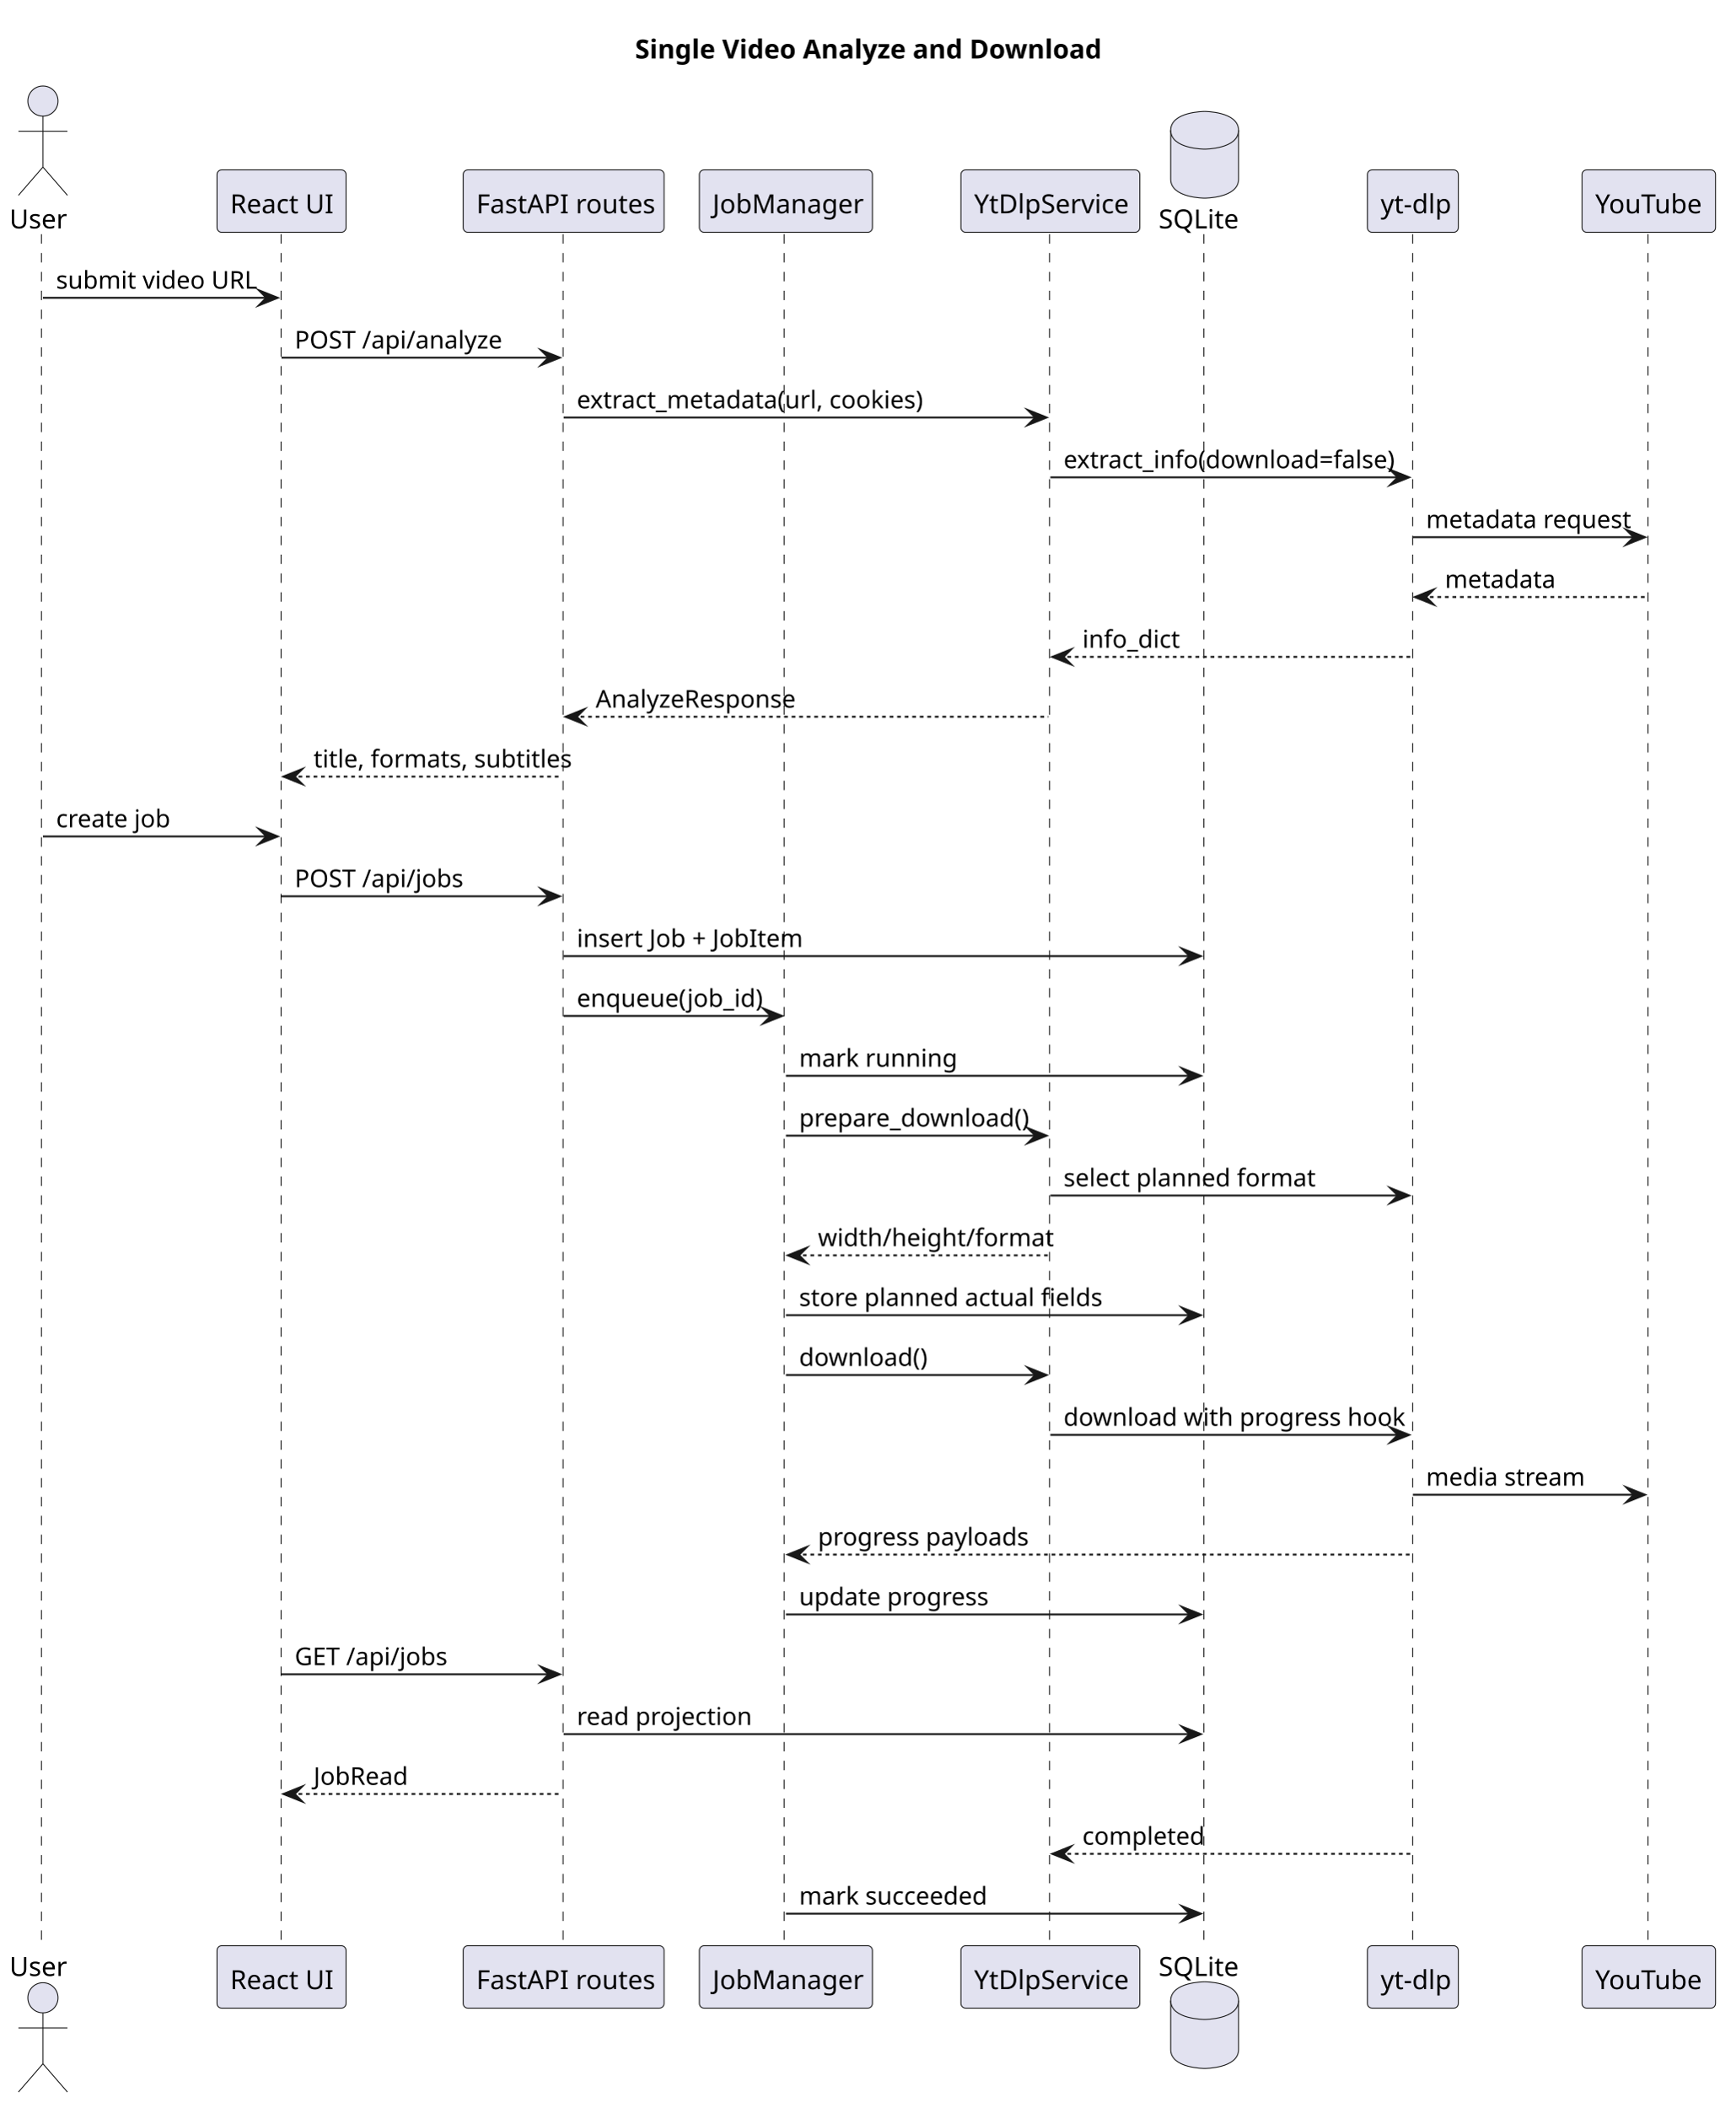
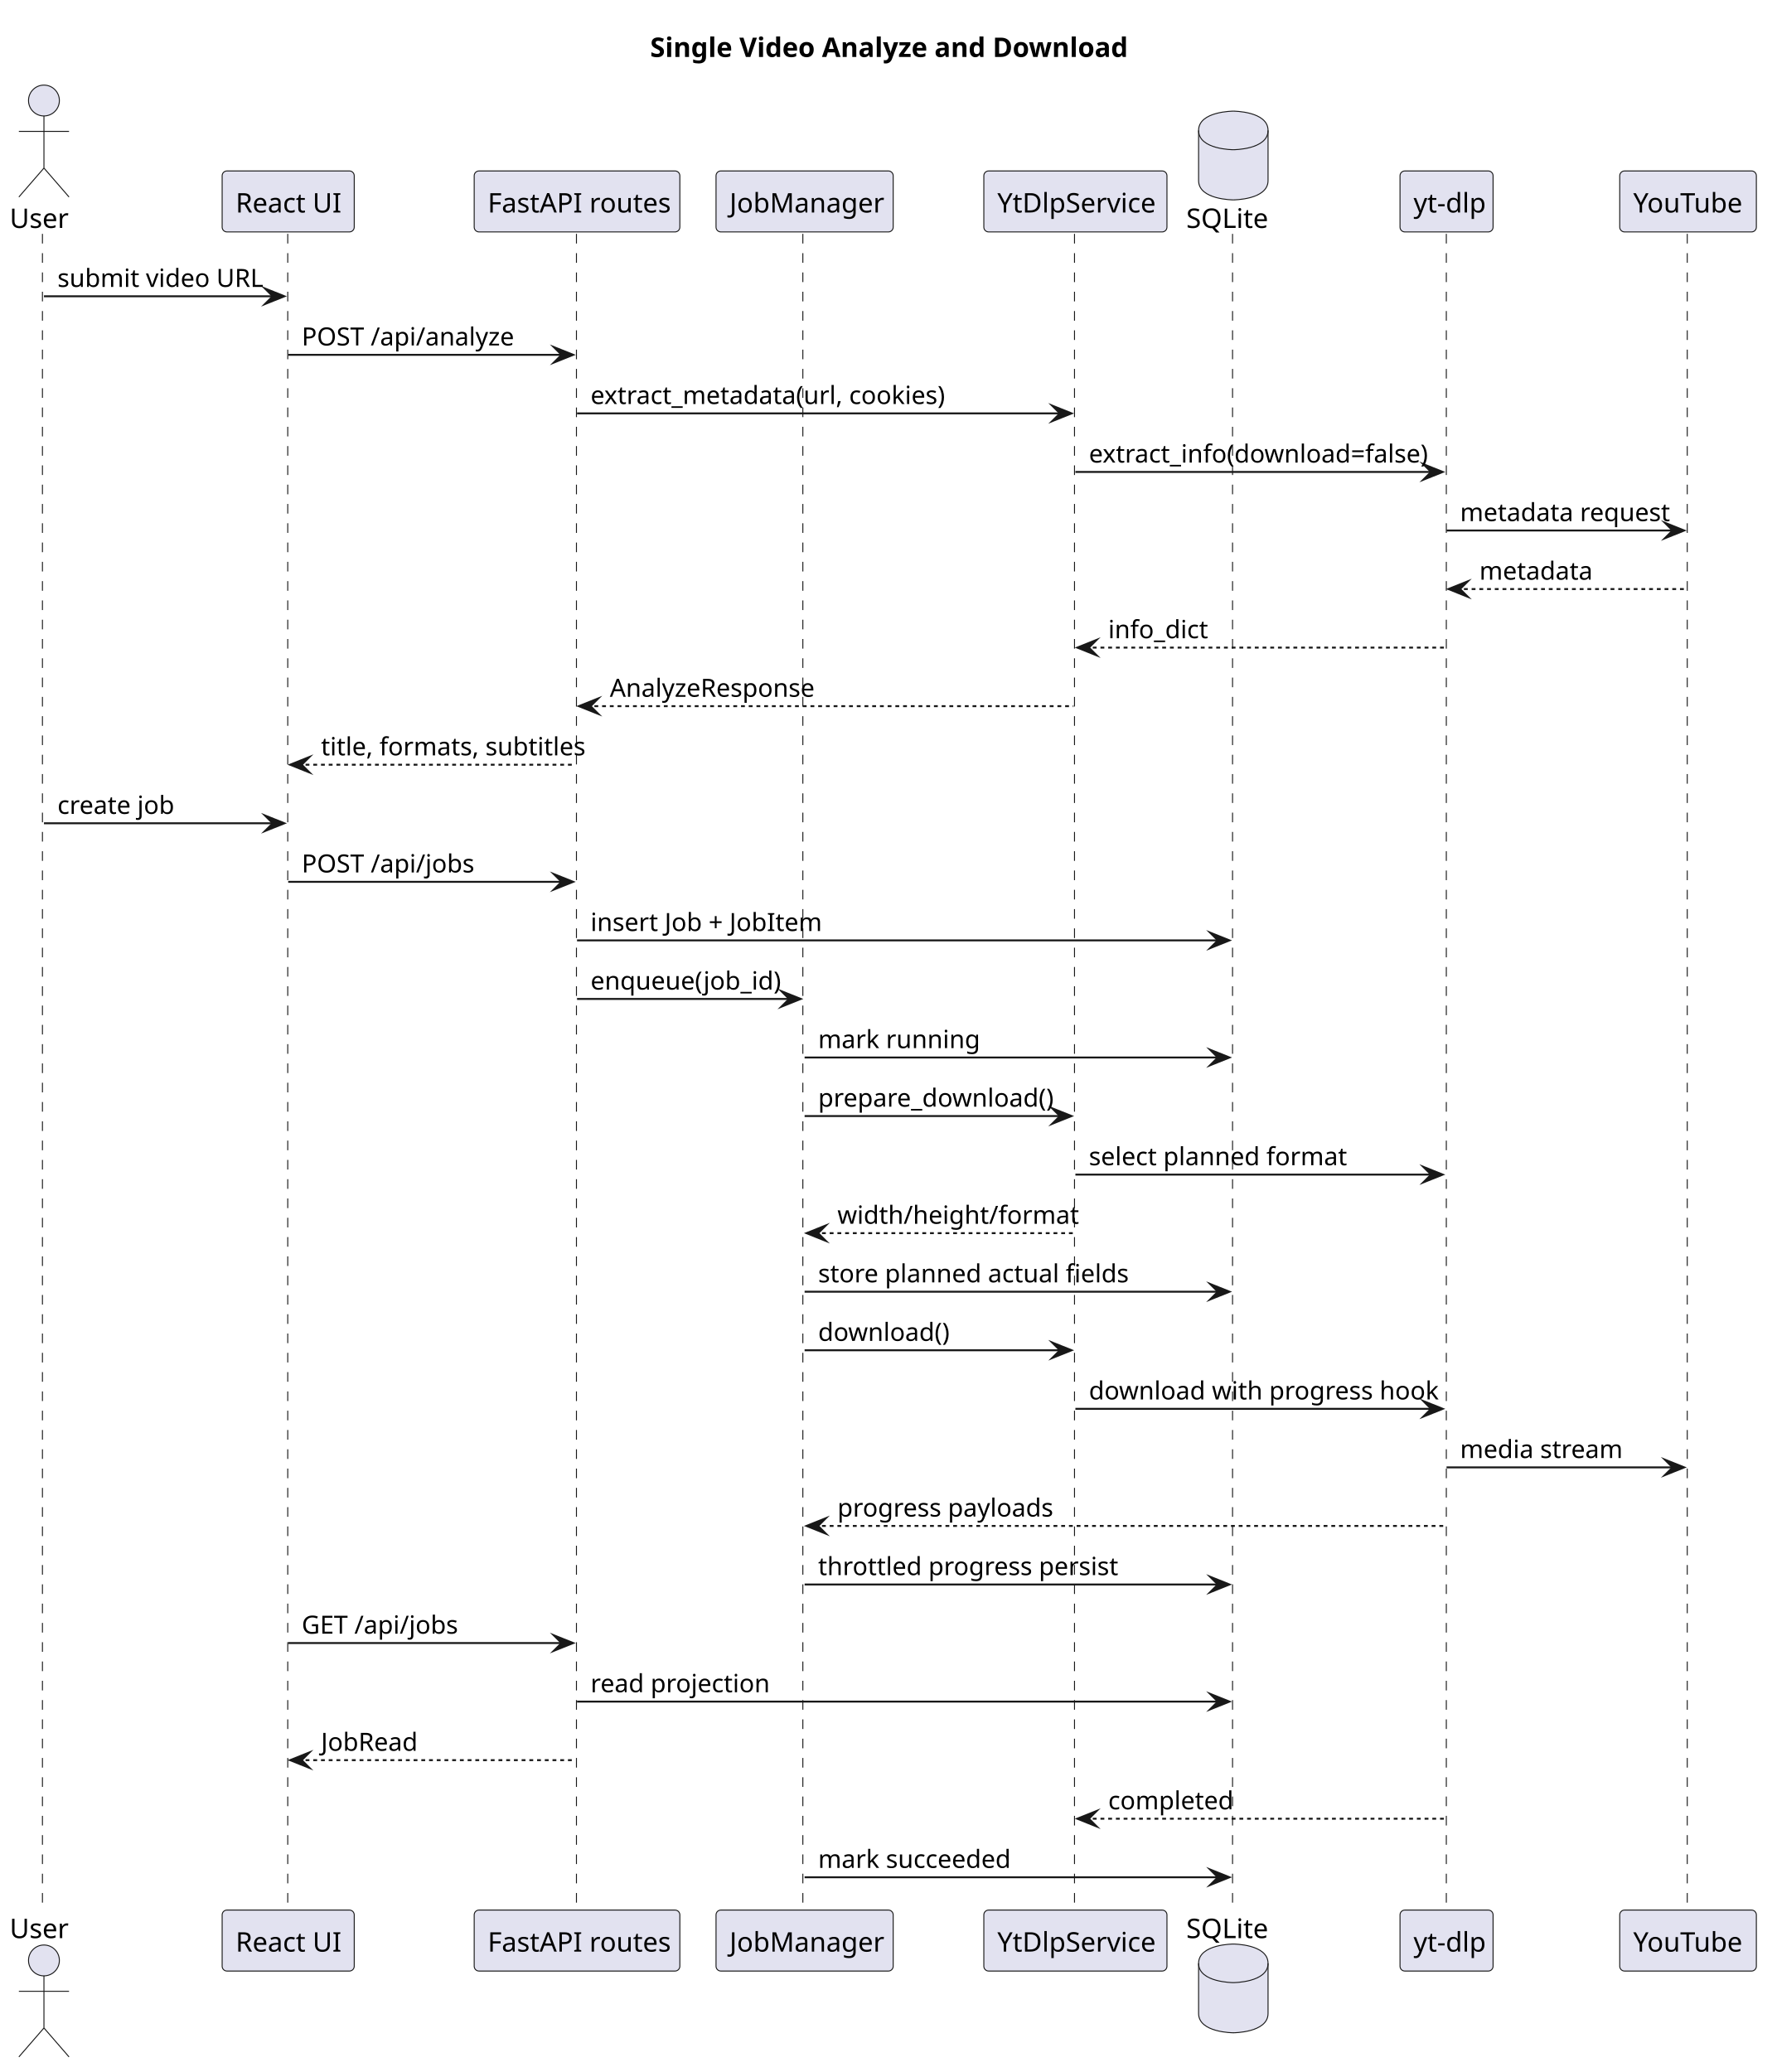
- <svg xmlns="http://www.w3.org/2000/svg" contentStyleType="text/css" data-diagram-type="SEQUENCE" height="1118px" preserveAspectRatio="none" style="width:921px;height:1118px;background:#FFFFFF;" version="1.1" viewBox="0 0 921 1118" width="921px" zoomAndPan="magnify">
+ <svg xmlns="http://www.w3.org/2000/svg" contentStyleType="text/css" data-diagram-type="SEQUENCE" height="1074px" preserveAspectRatio="none" style="width:921px;height:1074px;background:#FFFFFF;" version="1.1" viewBox="0 0 921 1074" width="921px" zoomAndPan="magnify">
  <defs />
  <g>
    <g class="title" data-source-line="1">
-       <text fill="#000000" font-family="sans-serif" font-size="14" font-weight="700" lengthAdjust="spacing" textLength="240.365" x="337" y="31.044">Single Video Analyze and Download</text>
+       <text fill="#000000" font-family="sans-serif" font-size="14" font-weight="700" lengthAdjust="spacing" textLength="240.365" x="337" y="29.533">Single Video Analyze and Download</text>
    </g>
    <g class="participant-lifeline" data-entity-uid="part1" data-qualified-name="User" data-source-line="4" id="part1-lifeline">
      <g>
-         <rect fill="#000000" fill-opacity="0" height="909.123" width="8" x="18.779" y="124.24" />
-         <line style="stroke:#181818;stroke-width:0.5;stroke-dasharray:5,5;" x1="22" x2="22" y1="124.24" y2="1033.363" />
+         <rect fill="#000000" fill-opacity="0" height="869.844" width="8" x="18.779" y="121.219" />
+         <line style="stroke:#181818;stroke-width:0.5;stroke-dasharray:5,5;" x1="22" x2="22" y1="121.219" y2="991.062" />
      </g>
    </g>
    <g class="participant-lifeline" data-entity-uid="part2" data-qualified-name="UI" data-source-line="5" id="part2-lifeline">
      <g>
-         <rect fill="#000000" fill-opacity="0" height="909.123" width="8" x="145.376" y="124.24" />
-         <line style="stroke:#181818;stroke-width:0.5;stroke-dasharray:5,5;" x1="149.145" x2="149.145" y1="124.24" y2="1033.363" />
+         <rect fill="#000000" fill-opacity="0" height="869.844" width="8" x="145.376" y="121.219" />
+         <line style="stroke:#181818;stroke-width:0.5;stroke-dasharray:5,5;" x1="149.145" x2="149.145" y1="121.219" y2="991.062" />
      </g>
    </g>
    <g class="participant-lifeline" data-entity-uid="part3" data-qualified-name="API" data-source-line="6" id="part3-lifeline">
      <g>
-         <rect fill="#000000" fill-opacity="0" height="909.123" width="8" x="295.085" y="124.24" />
-         <line style="stroke:#181818;stroke-width:0.5;stroke-dasharray:5,5;" x1="298.789" x2="298.789" y1="124.24" y2="1033.363" />
+         <rect fill="#000000" fill-opacity="0" height="869.844" width="8" x="295.085" y="121.219" />
+         <line style="stroke:#181818;stroke-width:0.5;stroke-dasharray:5,5;" x1="298.789" x2="298.789" y1="121.219" y2="991.062" />
      </g>
    </g>
    <g class="participant-lifeline" data-entity-uid="part4" data-qualified-name="Manager" data-source-line="7" id="part4-lifeline">
      <g>
-         <rect fill="#000000" fill-opacity="0" height="909.123" width="8" x="413.05" y="124.24" />
-         <line style="stroke:#181818;stroke-width:0.5;stroke-dasharray:5,5;" x1="416.136" x2="416.136" y1="124.24" y2="1033.363" />
+         <rect fill="#000000" fill-opacity="0" height="869.844" width="8" x="413.05" y="121.219" />
+         <line style="stroke:#181818;stroke-width:0.5;stroke-dasharray:5,5;" x1="416.136" x2="416.136" y1="121.219" y2="991.062" />
      </g>
    </g>
    <g class="participant-lifeline" data-entity-uid="part5" data-qualified-name="Service" data-source-line="8" id="part5-lifeline">
      <g>
-         <rect fill="#000000" fill-opacity="0" height="909.123" width="8" x="553.402" y="124.24" />
-         <line style="stroke:#181818;stroke-width:0.5;stroke-dasharray:5,5;" x1="556.944" x2="556.944" y1="124.24" y2="1033.363" />
+         <rect fill="#000000" fill-opacity="0" height="869.844" width="8" x="553.402" y="121.219" />
+         <line style="stroke:#181818;stroke-width:0.5;stroke-dasharray:5,5;" x1="556.944" x2="556.944" y1="121.219" y2="991.062" />
      </g>
    </g>
    <g class="participant-lifeline" data-entity-uid="part6" data-qualified-name="DB" data-source-line="9" id="part6-lifeline">
      <g>
-         <rect fill="#000000" fill-opacity="0" height="909.123" width="8" x="635.261" y="124.24" />
-         <line style="stroke:#181818;stroke-width:0.5;stroke-dasharray:5,5;" x1="638.861" x2="638.861" y1="124.24" y2="1033.363" />
+         <rect fill="#000000" fill-opacity="0" height="869.844" width="8" x="635.261" y="121.219" />
+         <line style="stroke:#181818;stroke-width:0.5;stroke-dasharray:5,5;" x1="638.861" x2="638.861" y1="121.219" y2="991.062" />
      </g>
    </g>
    <g class="participant-lifeline" data-entity-uid="part7" data-qualified-name="YTDLP" data-source-line="10" id="part7-lifeline">
      <g>
-         <rect fill="#000000" fill-opacity="0" height="909.123" width="8" x="745.78" y="124.24" />
-         <line style="stroke:#181818;stroke-width:0.5;stroke-dasharray:5,5;" x1="749.663" x2="749.663" y1="124.24" y2="1033.363" />
+         <rect fill="#000000" fill-opacity="0" height="869.844" width="8" x="745.78" y="121.219" />
+         <line style="stroke:#181818;stroke-width:0.5;stroke-dasharray:5,5;" x1="749.663" x2="749.663" y1="121.219" y2="991.062" />
      </g>
    </g>
    <g class="participant-lifeline" data-entity-uid="part8" data-qualified-name="YouTube" data-source-line="11" id="part8-lifeline">
      <g>
-         <rect fill="#000000" fill-opacity="0" height="909.123" width="8" x="870.956" y="124.24" />
-         <line style="stroke:#181818;stroke-width:0.5;stroke-dasharray:5,5;" x1="874.545" x2="874.545" y1="124.24" y2="1033.363" />
+         <rect fill="#000000" fill-opacity="0" height="869.844" width="8" x="870.956" y="121.219" />
+         <line style="stroke:#181818;stroke-width:0.5;stroke-dasharray:5,5;" x1="874.545" x2="874.545" y1="121.219" y2="991.062" />
      </g>
    </g>
    <g class="participant participant-head" data-entity-uid="part1" data-qualified-name="User" data-source-line="4" id="part1-head">
-       <text fill="#000000" font-family="sans-serif" font-size="14" lengthAdjust="spacing" textLength="29.559" x="5" y="121.164">User</text>
-       <ellipse cx="22.779" cy="53.62" fill="#E2E2F0" rx="8" ry="8" style="stroke:#181818;stroke-width:0.5;" />
-       <path d="M22.779,61.62 L22.779,88.62 M9.779,69.62 L35.779,69.62 M22.779,88.62 L9.779,103.62 M22.779,88.62 L35.779,103.62" fill="none" style="stroke:#181818;stroke-width:0.5;" />
+       <text fill="#000000" font-family="sans-serif" font-size="14" lengthAdjust="spacing" textLength="29.559" x="5" y="118.143">User</text>
+       <ellipse cx="22.779" cy="52.109" fill="#E2E2F0" rx="8" ry="8" style="stroke:#181818;stroke-width:0.5;" />
+       <path d="M22.779,60.109 L22.779,87.109 M9.779,68.109 L35.779,68.109 M22.779,87.109 L9.779,102.109 M22.779,87.109 L35.779,102.109" fill="none" style="stroke:#181818;stroke-width:0.5;" />
    </g>
    <g class="participant participant-tail" data-entity-uid="part1" data-qualified-name="User" data-source-line="4" id="part1-tail">
-       <text fill="#000000" font-family="sans-serif" font-size="14" lengthAdjust="spacing" textLength="29.559" x="5" y="1048.407">User</text>
-       <ellipse cx="22.779" cy="1059.983" fill="#E2E2F0" rx="8" ry="8" style="stroke:#181818;stroke-width:0.5;" />
-       <path d="M22.779,1067.983 L22.779,1094.983 M9.779,1075.983 L35.779,1075.983 M22.779,1094.983 L9.779,1109.983 M22.779,1094.983 L35.779,1109.983" fill="none" style="stroke:#181818;stroke-width:0.5;" />
+       <text fill="#000000" font-family="sans-serif" font-size="14" lengthAdjust="spacing" textLength="29.559" x="5" y="1004.596">User</text>
+       <ellipse cx="22.779" cy="1016.172" fill="#E2E2F0" rx="8" ry="8" style="stroke:#181818;stroke-width:0.5;" />
+       <path d="M22.779,1024.172 L22.779,1051.172 M9.779,1032.172 L35.779,1032.172 M22.779,1051.172 L9.779,1066.172 M22.779,1051.172 L35.779,1066.172" fill="none" style="stroke:#181818;stroke-width:0.5;" />
    </g>
    <g class="participant participant-head" data-entity-uid="part2" data-qualified-name="UI" data-source-line="5" id="part2-head">
-       <rect fill="#E2E2F0" height="33.12" rx="2.5" ry="2.5" style="stroke:#181818;stroke-width:0.5;" width="68.462" x="115.145" y="90.12" />
-       <text fill="#000000" font-family="sans-serif" font-size="14" lengthAdjust="spacing" textLength="54.462" x="122.145" y="113.164">React UI</text>
+       <rect fill="#E2E2F0" height="31.609" rx="2.5" ry="2.5" style="stroke:#181818;stroke-width:0.5;" width="68.462" x="115.145" y="88.609" />
+       <text fill="#000000" font-family="sans-serif" font-size="14" lengthAdjust="spacing" textLength="54.462" x="122.145" y="110.143">React UI</text>
    </g>
    <g class="participant participant-tail" data-entity-uid="part2" data-qualified-name="UI" data-source-line="5" id="part2-tail">
-       <rect fill="#E2E2F0" height="33.12" rx="2.5" ry="2.5" style="stroke:#181818;stroke-width:0.5;" width="68.462" x="115.145" y="1032.363" />
-       <text fill="#000000" font-family="sans-serif" font-size="14" lengthAdjust="spacing" textLength="54.462" x="122.145" y="1055.407">React UI</text>
+       <rect fill="#E2E2F0" height="31.609" rx="2.5" ry="2.5" style="stroke:#181818;stroke-width:0.5;" width="68.462" x="115.145" y="990.062" />
+       <text fill="#000000" font-family="sans-serif" font-size="14" lengthAdjust="spacing" textLength="54.462" x="122.145" y="1011.596">React UI</text>
    </g>
    <g class="participant participant-head" data-entity-uid="part3" data-qualified-name="API" data-source-line="6" id="part3-head">
-       <rect fill="#E2E2F0" height="33.12" rx="2.5" ry="2.5" style="stroke:#181818;stroke-width:0.5;" width="106.593" x="245.789" y="90.12" />
-       <text fill="#000000" font-family="sans-serif" font-size="14" lengthAdjust="spacing" textLength="92.593" x="252.789" y="113.164">FastAPI routes</text>
+       <rect fill="#E2E2F0" height="31.609" rx="2.5" ry="2.5" style="stroke:#181818;stroke-width:0.5;" width="106.593" x="245.789" y="88.609" />
+       <text fill="#000000" font-family="sans-serif" font-size="14" lengthAdjust="spacing" textLength="92.593" x="252.789" y="110.143">FastAPI routes</text>
    </g>
    <g class="participant participant-tail" data-entity-uid="part3" data-qualified-name="API" data-source-line="6" id="part3-tail">
-       <rect fill="#E2E2F0" height="33.12" rx="2.5" ry="2.5" style="stroke:#181818;stroke-width:0.5;" width="106.593" x="245.789" y="1032.363" />
-       <text fill="#000000" font-family="sans-serif" font-size="14" lengthAdjust="spacing" textLength="92.593" x="252.789" y="1055.407">FastAPI routes</text>
+       <rect fill="#E2E2F0" height="31.609" rx="2.5" ry="2.5" style="stroke:#181818;stroke-width:0.5;" width="106.593" x="245.789" y="990.062" />
+       <text fill="#000000" font-family="sans-serif" font-size="14" lengthAdjust="spacing" textLength="92.593" x="252.789" y="1011.596">FastAPI routes</text>
    </g>
    <g class="participant participant-head" data-entity-uid="part4" data-qualified-name="Manager" data-source-line="7" id="part4-head">
-       <rect fill="#E2E2F0" height="33.12" rx="2.5" ry="2.5" style="stroke:#181818;stroke-width:0.5;" width="91.827" x="371.136" y="90.12" />
-       <text fill="#000000" font-family="sans-serif" font-size="14" lengthAdjust="spacing" textLength="77.827" x="378.136" y="113.164">JobManager</text>
+       <rect fill="#E2E2F0" height="31.609" rx="2.5" ry="2.5" style="stroke:#181818;stroke-width:0.5;" width="91.827" x="371.136" y="88.609" />
+       <text fill="#000000" font-family="sans-serif" font-size="14" lengthAdjust="spacing" textLength="77.827" x="378.136" y="110.143">JobManager</text>
    </g>
    <g class="participant participant-tail" data-entity-uid="part4" data-qualified-name="Manager" data-source-line="7" id="part4-tail">
-       <rect fill="#E2E2F0" height="33.12" rx="2.5" ry="2.5" style="stroke:#181818;stroke-width:0.5;" width="91.827" x="371.136" y="1032.363" />
-       <text fill="#000000" font-family="sans-serif" font-size="14" lengthAdjust="spacing" textLength="77.827" x="378.136" y="1055.407">JobManager</text>
+       <rect fill="#E2E2F0" height="31.609" rx="2.5" ry="2.5" style="stroke:#181818;stroke-width:0.5;" width="91.827" x="371.136" y="990.062" />
+       <text fill="#000000" font-family="sans-serif" font-size="14" lengthAdjust="spacing" textLength="77.827" x="378.136" y="1011.596">JobManager</text>
    </g>
    <g class="participant participant-head" data-entity-uid="part5" data-qualified-name="Service" data-source-line="8" id="part5-head">
-       <rect fill="#E2E2F0" height="33.12" rx="2.5" ry="2.5" style="stroke:#181818;stroke-width:0.5;" width="94.917" x="509.944" y="90.12" />
-       <text fill="#000000" font-family="sans-serif" font-size="14" lengthAdjust="spacing" textLength="80.917" x="516.944" y="113.164">YtDlpService</text>
+       <rect fill="#E2E2F0" height="31.609" rx="2.5" ry="2.5" style="stroke:#181818;stroke-width:0.5;" width="94.917" x="509.944" y="88.609" />
+       <text fill="#000000" font-family="sans-serif" font-size="14" lengthAdjust="spacing" textLength="80.917" x="516.944" y="110.143">YtDlpService</text>
    </g>
    <g class="participant participant-tail" data-entity-uid="part5" data-qualified-name="Service" data-source-line="8" id="part5-tail">
-       <rect fill="#E2E2F0" height="33.12" rx="2.5" ry="2.5" style="stroke:#181818;stroke-width:0.5;" width="94.917" x="509.944" y="1032.363" />
-       <text fill="#000000" font-family="sans-serif" font-size="14" lengthAdjust="spacing" textLength="80.917" x="516.944" y="1055.407">YtDlpService</text>
+       <rect fill="#E2E2F0" height="31.609" rx="2.5" ry="2.5" style="stroke:#181818;stroke-width:0.5;" width="94.917" x="509.944" y="990.062" />
+       <text fill="#000000" font-family="sans-serif" font-size="14" lengthAdjust="spacing" textLength="80.917" x="516.944" y="1011.596">YtDlpService</text>
    </g>
    <g class="participant participant-head" data-entity-uid="part6" data-qualified-name="DB" data-source-line="9" id="part6-head">
-       <text fill="#000000" font-family="sans-serif" font-size="14" lengthAdjust="spacing" textLength="42.8" x="614.861" y="121.164">SQLite</text>
-       <path d="M621.261,69.12 C621.261,59.12 639.261,59.12 639.261,59.12 C639.261,59.12 657.261,59.12 657.261,69.12 L657.261,95.12 C657.261,105.12 639.261,105.12 639.261,105.12 C639.261,105.12 621.261,105.12 621.261,95.12 L621.261,69.12" fill="#E2E2F0" style="stroke:#181818;stroke-width:0.5;" />
-       <path d="M621.261,69.12 C621.261,79.12 639.261,79.12 639.261,79.12 C639.261,79.12 657.261,79.12 657.261,69.12" fill="none" style="stroke:#181818;stroke-width:0.5;" />
+       <text fill="#000000" font-family="sans-serif" font-size="14" lengthAdjust="spacing" textLength="42.8" x="614.861" y="118.143">SQLite</text>
+       <path d="M621.261,67.609 C621.261,57.609 639.261,57.609 639.261,57.609 C639.261,57.609 657.261,57.609 657.261,67.609 L657.261,93.609 C657.261,103.609 639.261,103.609 639.261,103.609 C639.261,103.609 621.261,103.609 621.261,93.609 L621.261,67.609" fill="#E2E2F0" style="stroke:#181818;stroke-width:0.5;" />
+       <path d="M621.261,67.609 C621.261,77.609 639.261,77.609 639.261,77.609 C639.261,77.609 657.261,77.609 657.261,67.609" fill="none" style="stroke:#181818;stroke-width:0.5;" />
    </g>
    <g class="participant participant-tail" data-entity-uid="part6" data-qualified-name="DB" data-source-line="9" id="part6-tail">
-       <text fill="#000000" font-family="sans-serif" font-size="14" lengthAdjust="spacing" textLength="42.8" x="614.861" y="1048.407">SQLite</text>
-       <path d="M621.261,1061.483 C621.261,1051.483 639.261,1051.483 639.261,1051.483 C639.261,1051.483 657.261,1051.483 657.261,1061.483 L657.261,1087.483 C657.261,1097.483 639.261,1097.483 639.261,1097.483 C639.261,1097.483 621.261,1097.483 621.261,1087.483 L621.261,1061.483" fill="#E2E2F0" style="stroke:#181818;stroke-width:0.5;" />
-       <path d="M621.261,1061.483 C621.261,1071.483 639.261,1071.483 639.261,1071.483 C639.261,1071.483 657.261,1071.483 657.261,1061.483" fill="none" style="stroke:#181818;stroke-width:0.5;" />
+       <text fill="#000000" font-family="sans-serif" font-size="14" lengthAdjust="spacing" textLength="42.8" x="614.861" y="1004.596">SQLite</text>
+       <path d="M621.261,1017.672 C621.261,1007.672 639.261,1007.672 639.261,1007.672 C639.261,1007.672 657.261,1007.672 657.261,1017.672 L657.261,1043.672 C657.261,1053.672 639.261,1053.672 639.261,1053.672 C639.261,1053.672 621.261,1053.672 621.261,1043.672 L621.261,1017.672" fill="#E2E2F0" style="stroke:#181818;stroke-width:0.5;" />
+       <path d="M621.261,1017.672 C621.261,1027.672 639.261,1027.672 639.261,1027.672 C639.261,1027.672 657.261,1027.672 657.261,1017.672" fill="none" style="stroke:#181818;stroke-width:0.5;" />
    </g>
    <g class="participant participant-head" data-entity-uid="part7" data-qualified-name="YTDLP" data-source-line="10" id="part7-head">
-       <rect fill="#E2E2F0" height="33.12" rx="2.5" ry="2.5" style="stroke:#181818;stroke-width:0.5;" width="48.234" x="725.663" y="90.12" />
-       <text fill="#000000" font-family="sans-serif" font-size="14" lengthAdjust="spacing" textLength="34.234" x="732.663" y="113.164">yt-dlp</text>
+       <rect fill="#E2E2F0" height="31.609" rx="2.5" ry="2.5" style="stroke:#181818;stroke-width:0.5;" width="48.234" x="725.663" y="88.609" />
+       <text fill="#000000" font-family="sans-serif" font-size="14" lengthAdjust="spacing" textLength="34.234" x="732.663" y="110.143">yt-dlp</text>
    </g>
    <g class="participant participant-tail" data-entity-uid="part7" data-qualified-name="YTDLP" data-source-line="10" id="part7-tail">
-       <rect fill="#E2E2F0" height="33.12" rx="2.5" ry="2.5" style="stroke:#181818;stroke-width:0.5;" width="48.234" x="725.663" y="1032.363" />
-       <text fill="#000000" font-family="sans-serif" font-size="14" lengthAdjust="spacing" textLength="34.234" x="732.663" y="1055.407">yt-dlp</text>
+       <rect fill="#E2E2F0" height="31.609" rx="2.5" ry="2.5" style="stroke:#181818;stroke-width:0.5;" width="48.234" x="725.663" y="990.062" />
+       <text fill="#000000" font-family="sans-serif" font-size="14" lengthAdjust="spacing" textLength="34.234" x="732.663" y="1011.596">yt-dlp</text>
    </g>
    <g class="participant participant-head" data-entity-uid="part8" data-qualified-name="YouTube" data-source-line="11" id="part8-head">
-       <rect fill="#E2E2F0" height="33.12" rx="2.5" ry="2.5" style="stroke:#181818;stroke-width:0.5;" width="70.82" x="839.545" y="90.12" />
-       <text fill="#000000" font-family="sans-serif" font-size="14" lengthAdjust="spacing" textLength="56.82" x="846.545" y="113.164">YouTube</text>
+       <rect fill="#E2E2F0" height="31.609" rx="2.5" ry="2.5" style="stroke:#181818;stroke-width:0.5;" width="70.82" x="839.545" y="88.609" />
+       <text fill="#000000" font-family="sans-serif" font-size="14" lengthAdjust="spacing" textLength="56.82" x="846.545" y="110.143">YouTube</text>
    </g>
    <g class="participant participant-tail" data-entity-uid="part8" data-qualified-name="YouTube" data-source-line="11" id="part8-tail">
-       <rect fill="#E2E2F0" height="33.12" rx="2.5" ry="2.5" style="stroke:#181818;stroke-width:0.5;" width="70.82" x="839.545" y="1032.363" />
-       <text fill="#000000" font-family="sans-serif" font-size="14" lengthAdjust="spacing" textLength="56.82" x="846.545" y="1055.407">YouTube</text>
+       <rect fill="#E2E2F0" height="31.609" rx="2.5" ry="2.5" style="stroke:#181818;stroke-width:0.5;" width="70.82" x="839.545" y="990.062" />
+       <text fill="#000000" font-family="sans-serif" font-size="14" lengthAdjust="spacing" textLength="56.82" x="846.545" y="1011.596">YouTube</text>
    </g>
    <g class="message" data-entity-1="part1" data-entity-2="part2" data-source-line="13" id="msg1">
-       <polygon fill="#181818" points="137.376,153.995,147.376,157.995,137.376,161.995,141.376,157.995" style="stroke:#181818;stroke-width:1;stroke-linejoin:miter;stroke-miterlimit:10;" />
-       <line style="stroke:#181818;stroke-width:1;" x1="22.779" x2="143.376" y1="157.995" y2="157.995" />
-       <text fill="#000000" font-family="sans-serif" font-size="13" lengthAdjust="spacing" textLength="102.597" x="29.779" y="153.138">submit video URL</text>
+       <polygon fill="#181818" points="137.376,149.57,147.376,153.57,137.376,157.57,141.376,153.57" style="stroke:#181818;stroke-width:1;stroke-linejoin:miter;stroke-miterlimit:10;" />
+       <line style="stroke:#181818;stroke-width:1;" x1="22.779" x2="143.376" y1="153.57" y2="153.57" />
+       <text fill="#000000" font-family="sans-serif" font-size="13" lengthAdjust="spacing" textLength="102.597" x="29.779" y="148.714">submit video URL</text>
    </g>
    <g class="message" data-entity-1="part2" data-entity-2="part3" data-source-line="14" id="msg2">
-       <polygon fill="#181818" points="287.085,185.749,297.085,189.749,287.085,193.749,291.085,189.749" style="stroke:#181818;stroke-width:1;stroke-linejoin:miter;stroke-miterlimit:10;" />
-       <line style="stroke:#181818;stroke-width:1;" x1="149.376" x2="293.085" y1="189.749" y2="189.749" />
-       <text fill="#000000" font-family="sans-serif" font-size="13" lengthAdjust="spacing" textLength="108.386" x="156.376" y="184.893">POST /api/analyze</text>
+       <polygon fill="#181818" points="287.085,179.922,297.085,183.922,287.085,187.922,291.085,183.922" style="stroke:#181818;stroke-width:1;stroke-linejoin:miter;stroke-miterlimit:10;" />
+       <line style="stroke:#181818;stroke-width:1;" x1="149.376" x2="293.085" y1="183.922" y2="183.922" />
+       <text fill="#000000" font-family="sans-serif" font-size="13" lengthAdjust="spacing" textLength="108.386" x="156.376" y="179.065">POST /api/analyze</text>
    </g>
    <g class="message" data-entity-1="part3" data-entity-2="part5" data-source-line="15" id="msg3">
-       <polygon fill="#181818" points="545.402,217.503,555.402,221.503,545.402,225.503,549.402,221.503" style="stroke:#181818;stroke-width:1;stroke-linejoin:miter;stroke-miterlimit:10;" />
-       <line style="stroke:#181818;stroke-width:1;" x1="299.085" x2="551.402" y1="221.503" y2="221.503" />
-       <text fill="#000000" font-family="sans-serif" font-size="13" lengthAdjust="spacing" textLength="174.852" x="306.085" y="216.647">extract_metadata(url, cookies)</text>
+       <polygon fill="#181818" points="545.402,210.273,555.402,214.273,545.402,218.273,549.402,214.273" style="stroke:#181818;stroke-width:1;stroke-linejoin:miter;stroke-miterlimit:10;" />
+       <line style="stroke:#181818;stroke-width:1;" x1="299.085" x2="551.402" y1="214.273" y2="214.273" />
+       <text fill="#000000" font-family="sans-serif" font-size="13" lengthAdjust="spacing" textLength="174.852" x="306.085" y="209.417">extract_metadata(url, cookies)</text>
    </g>
    <g class="message" data-entity-1="part5" data-entity-2="part7" data-source-line="16" id="msg4">
-       <polygon fill="#181818" points="737.78,249.258,747.78,253.258,737.78,257.258,741.78,253.258" style="stroke:#181818;stroke-width:1;stroke-linejoin:miter;stroke-miterlimit:10;" />
-       <line style="stroke:#181818;stroke-width:1;" x1="557.402" x2="743.78" y1="253.258" y2="253.258" />
-       <text fill="#000000" font-family="sans-serif" font-size="13" lengthAdjust="spacing" textLength="166.569" x="564.402" y="248.401">extract_info(download=false)</text>
+       <polygon fill="#181818" points="737.78,240.625,747.78,244.625,737.78,248.625,741.78,244.625" style="stroke:#181818;stroke-width:1;stroke-linejoin:miter;stroke-miterlimit:10;" />
+       <line style="stroke:#181818;stroke-width:1;" x1="557.402" x2="743.78" y1="244.625" y2="244.625" />
+       <text fill="#000000" font-family="sans-serif" font-size="13" lengthAdjust="spacing" textLength="166.569" x="564.402" y="239.769">extract_info(download=false)</text>
    </g>
    <g class="message" data-entity-1="part7" data-entity-2="part8" data-source-line="17" id="msg5">
-       <polygon fill="#181818" points="862.956,281.012,872.956,285.012,862.956,289.012,866.956,285.012" style="stroke:#181818;stroke-width:1;stroke-linejoin:miter;stroke-miterlimit:10;" />
-       <line style="stroke:#181818;stroke-width:1;" x1="749.78" x2="868.956" y1="285.012" y2="285.012" />
-       <text fill="#000000" font-family="sans-serif" font-size="13" lengthAdjust="spacing" textLength="101.175" x="756.78" y="280.156">metadata request</text>
+       <polygon fill="#181818" points="862.956,270.977,872.956,274.977,862.956,278.977,866.956,274.977" style="stroke:#181818;stroke-width:1;stroke-linejoin:miter;stroke-miterlimit:10;" />
+       <line style="stroke:#181818;stroke-width:1;" x1="749.78" x2="868.956" y1="274.977" y2="274.977" />
+       <text fill="#000000" font-family="sans-serif" font-size="13" lengthAdjust="spacing" textLength="101.175" x="756.78" y="270.12">metadata request</text>
    </g>
    <g class="message" data-entity-1="part8" data-entity-2="part7" data-source-line="18" id="msg6">
-       <polygon fill="#181818" points="760.78,312.767,750.78,316.767,760.78,320.767,756.78,316.767" style="stroke:#181818;stroke-width:1;stroke-linejoin:miter;stroke-miterlimit:10;" />
-       <line style="stroke:#181818;stroke-width:1;stroke-dasharray:2,2;" x1="754.78" x2="873.956" y1="316.767" y2="316.767" />
-       <text fill="#000000" font-family="sans-serif" font-size="13" lengthAdjust="spacing" textLength="54.203" x="766.78" y="311.91">metadata</text>
+       <polygon fill="#181818" points="760.78,301.328,750.78,305.328,760.78,309.328,756.78,305.328" style="stroke:#181818;stroke-width:1;stroke-linejoin:miter;stroke-miterlimit:10;" />
+       <line style="stroke:#181818;stroke-width:1;stroke-dasharray:2,2;" x1="754.78" x2="873.956" y1="305.328" y2="305.328" />
+       <text fill="#000000" font-family="sans-serif" font-size="13" lengthAdjust="spacing" textLength="54.203" x="766.78" y="300.472">metadata</text>
    </g>
    <g class="message" data-entity-1="part7" data-entity-2="part5" data-source-line="19" id="msg7">
-       <polygon fill="#181818" points="568.402,344.521,558.402,348.521,568.402,352.521,564.402,348.521" style="stroke:#181818;stroke-width:1;stroke-linejoin:miter;stroke-miterlimit:10;" />
-       <line style="stroke:#181818;stroke-width:1;stroke-dasharray:2,2;" x1="562.402" x2="748.78" y1="348.521" y2="348.521" />
-       <text fill="#000000" font-family="sans-serif" font-size="13" lengthAdjust="spacing" textLength="48.42" x="574.402" y="343.665">info_dict</text>
+       <polygon fill="#181818" points="568.402,331.68,558.402,335.68,568.402,339.68,564.402,335.68" style="stroke:#181818;stroke-width:1;stroke-linejoin:miter;stroke-miterlimit:10;" />
+       <line style="stroke:#181818;stroke-width:1;stroke-dasharray:2,2;" x1="562.402" x2="748.78" y1="335.68" y2="335.68" />
+       <text fill="#000000" font-family="sans-serif" font-size="13" lengthAdjust="spacing" textLength="48.42" x="574.402" y="330.823">info_dict</text>
    </g>
    <g class="message" data-entity-1="part5" data-entity-2="part3" data-source-line="20" id="msg8">
-       <polygon fill="#181818" points="310.085,376.275,300.085,380.275,310.085,384.275,306.085,380.275" style="stroke:#181818;stroke-width:1;stroke-linejoin:miter;stroke-miterlimit:10;" />
-       <line style="stroke:#181818;stroke-width:1;stroke-dasharray:2,2;" x1="304.085" x2="556.402" y1="380.275" y2="380.275" />
-       <text fill="#000000" font-family="sans-serif" font-size="13" lengthAdjust="spacing" textLength="104.787" x="316.085" y="375.419">AnalyzeResponse</text>
+       <polygon fill="#181818" points="310.085,362.031,300.085,366.031,310.085,370.031,306.085,366.031" style="stroke:#181818;stroke-width:1;stroke-linejoin:miter;stroke-miterlimit:10;" />
+       <line style="stroke:#181818;stroke-width:1;stroke-dasharray:2,2;" x1="304.085" x2="556.402" y1="366.031" y2="366.031" />
+       <text fill="#000000" font-family="sans-serif" font-size="13" lengthAdjust="spacing" textLength="104.787" x="316.085" y="361.175">AnalyzeResponse</text>
    </g>
    <g class="message" data-entity-1="part3" data-entity-2="part2" data-source-line="21" id="msg9">
-       <polygon fill="#181818" points="160.376,408.03,150.376,412.03,160.376,416.03,156.376,412.03" style="stroke:#181818;stroke-width:1;stroke-linejoin:miter;stroke-miterlimit:10;" />
-       <line style="stroke:#181818;stroke-width:1;stroke-dasharray:2,2;" x1="154.376" x2="298.085" y1="412.03" y2="412.03" />
-       <text fill="#000000" font-family="sans-serif" font-size="13" lengthAdjust="spacing" textLength="125.709" x="166.376" y="407.173">title, formats, subtitles</text>
+       <polygon fill="#181818" points="160.376,392.383,150.376,396.383,160.376,400.383,156.376,396.383" style="stroke:#181818;stroke-width:1;stroke-linejoin:miter;stroke-miterlimit:10;" />
+       <line style="stroke:#181818;stroke-width:1;stroke-dasharray:2,2;" x1="154.376" x2="298.085" y1="396.383" y2="396.383" />
+       <text fill="#000000" font-family="sans-serif" font-size="13" lengthAdjust="spacing" textLength="125.709" x="166.376" y="391.526">title, formats, subtitles</text>
    </g>
    <g class="message" data-entity-1="part1" data-entity-2="part2" data-source-line="23" id="msg10">
-       <polygon fill="#181818" points="137.376,439.784,147.376,443.784,137.376,447.784,141.376,443.784" style="stroke:#181818;stroke-width:1;stroke-linejoin:miter;stroke-miterlimit:10;" />
-       <line style="stroke:#181818;stroke-width:1;" x1="22.779" x2="143.376" y1="443.784" y2="443.784" />
-       <text fill="#000000" font-family="sans-serif" font-size="13" lengthAdjust="spacing" textLength="57.091" x="29.779" y="438.928">create job</text>
+       <polygon fill="#181818" points="137.376,422.734,147.376,426.734,137.376,430.734,141.376,426.734" style="stroke:#181818;stroke-width:1;stroke-linejoin:miter;stroke-miterlimit:10;" />
+       <line style="stroke:#181818;stroke-width:1;" x1="22.779" x2="143.376" y1="426.734" y2="426.734" />
+       <text fill="#000000" font-family="sans-serif" font-size="13" lengthAdjust="spacing" textLength="57.091" x="29.779" y="421.878">create job</text>
    </g>
    <g class="message" data-entity-1="part2" data-entity-2="part3" data-source-line="24" id="msg11">
-       <polygon fill="#181818" points="287.085,471.539,297.085,475.539,287.085,479.539,291.085,475.539" style="stroke:#181818;stroke-width:1;stroke-linejoin:miter;stroke-miterlimit:10;" />
-       <line style="stroke:#181818;stroke-width:1;" x1="149.376" x2="293.085" y1="475.539" y2="475.539" />
-       <text fill="#000000" font-family="sans-serif" font-size="13" lengthAdjust="spacing" textLength="87.426" x="156.376" y="470.682">POST /api/jobs</text>
+       <polygon fill="#181818" points="287.085,453.086,297.085,457.086,287.085,461.086,291.085,457.086" style="stroke:#181818;stroke-width:1;stroke-linejoin:miter;stroke-miterlimit:10;" />
+       <line style="stroke:#181818;stroke-width:1;" x1="149.376" x2="293.085" y1="457.086" y2="457.086" />
+       <text fill="#000000" font-family="sans-serif" font-size="13" lengthAdjust="spacing" textLength="87.426" x="156.376" y="452.229">POST /api/jobs</text>
    </g>
    <g class="message" data-entity-1="part3" data-entity-2="part6" data-source-line="25" id="msg12">
-       <polygon fill="#181818" points="627.261,503.293,637.261,507.293,627.261,511.293,631.261,507.293" style="stroke:#181818;stroke-width:1;stroke-linejoin:miter;stroke-miterlimit:10;" />
-       <line style="stroke:#181818;stroke-width:1;" x1="299.085" x2="633.261" y1="507.293" y2="507.293" />
-       <text fill="#000000" font-family="sans-serif" font-size="13" lengthAdjust="spacing" textLength="117.419" x="306.085" y="502.437">insert Job + JobItem</text>
+       <polygon fill="#181818" points="627.261,483.438,637.261,487.438,627.261,491.438,631.261,487.438" style="stroke:#181818;stroke-width:1;stroke-linejoin:miter;stroke-miterlimit:10;" />
+       <line style="stroke:#181818;stroke-width:1;" x1="299.085" x2="633.261" y1="487.438" y2="487.438" />
+       <text fill="#000000" font-family="sans-serif" font-size="13" lengthAdjust="spacing" textLength="117.419" x="306.085" y="482.581">insert Job + JobItem</text>
    </g>
    <g class="message" data-entity-1="part3" data-entity-2="part4" data-source-line="26" id="msg13">
-       <polygon fill="#181818" points="405.05,535.047,415.05,539.047,405.05,543.047,409.05,539.047" style="stroke:#181818;stroke-width:1;stroke-linejoin:miter;stroke-miterlimit:10;" />
-       <line style="stroke:#181818;stroke-width:1;" x1="299.085" x2="411.05" y1="539.047" y2="539.047" />
-       <text fill="#000000" font-family="sans-serif" font-size="13" lengthAdjust="spacing" textLength="93.964" x="306.085" y="534.191">enqueue(job_id)</text>
+       <polygon fill="#181818" points="405.05,513.789,415.05,517.789,405.05,521.789,409.05,517.789" style="stroke:#181818;stroke-width:1;stroke-linejoin:miter;stroke-miterlimit:10;" />
+       <line style="stroke:#181818;stroke-width:1;" x1="299.085" x2="411.05" y1="517.789" y2="517.789" />
+       <text fill="#000000" font-family="sans-serif" font-size="13" lengthAdjust="spacing" textLength="93.964" x="306.085" y="512.933">enqueue(job_id)</text>
    </g>
    <g class="message" data-entity-1="part4" data-entity-2="part6" data-source-line="27" id="msg14">
-       <polygon fill="#181818" points="627.261,566.802,637.261,570.802,627.261,574.802,631.261,570.802" style="stroke:#181818;stroke-width:1;stroke-linejoin:miter;stroke-miterlimit:10;" />
-       <line style="stroke:#181818;stroke-width:1;" x1="417.05" x2="633.261" y1="570.802" y2="570.802" />
-       <text fill="#000000" font-family="sans-serif" font-size="13" lengthAdjust="spacing" textLength="75.867" x="424.05" y="565.945">mark running</text>
+       <polygon fill="#181818" points="627.261,544.141,637.261,548.141,627.261,552.141,631.261,548.141" style="stroke:#181818;stroke-width:1;stroke-linejoin:miter;stroke-miterlimit:10;" />
+       <line style="stroke:#181818;stroke-width:1;" x1="417.05" x2="633.261" y1="548.141" y2="548.141" />
+       <text fill="#000000" font-family="sans-serif" font-size="13" lengthAdjust="spacing" textLength="75.867" x="424.05" y="543.284">mark running</text>
    </g>
    <g class="message" data-entity-1="part4" data-entity-2="part5" data-source-line="28" id="msg15">
-       <polygon fill="#181818" points="545.402,598.556,555.402,602.556,545.402,606.556,549.402,602.556" style="stroke:#181818;stroke-width:1;stroke-linejoin:miter;stroke-miterlimit:10;" />
-       <line style="stroke:#181818;stroke-width:1;" x1="417.05" x2="551.402" y1="602.556" y2="602.556" />
-       <text fill="#000000" font-family="sans-serif" font-size="13" lengthAdjust="spacing" textLength="116.353" x="424.05" y="597.7">prepare_download()</text>
+       <polygon fill="#181818" points="545.402,574.492,555.402,578.492,545.402,582.492,549.402,578.492" style="stroke:#181818;stroke-width:1;stroke-linejoin:miter;stroke-miterlimit:10;" />
+       <line style="stroke:#181818;stroke-width:1;" x1="417.05" x2="551.402" y1="578.492" y2="578.492" />
+       <text fill="#000000" font-family="sans-serif" font-size="13" lengthAdjust="spacing" textLength="116.353" x="424.05" y="573.636">prepare_download()</text>
    </g>
    <g class="message" data-entity-1="part5" data-entity-2="part7" data-source-line="29" id="msg16">
-       <polygon fill="#181818" points="737.78,630.311,747.78,634.311,737.78,638.311,741.78,634.311" style="stroke:#181818;stroke-width:1;stroke-linejoin:miter;stroke-miterlimit:10;" />
-       <line style="stroke:#181818;stroke-width:1;" x1="557.402" x2="743.78" y1="634.311" y2="634.311" />
-       <text fill="#000000" font-family="sans-serif" font-size="13" lengthAdjust="spacing" textLength="124.293" x="564.402" y="629.454">select planned format</text>
+       <polygon fill="#181818" points="737.78,604.844,747.78,608.844,737.78,612.844,741.78,608.844" style="stroke:#181818;stroke-width:1;stroke-linejoin:miter;stroke-miterlimit:10;" />
+       <line style="stroke:#181818;stroke-width:1;" x1="557.402" x2="743.78" y1="608.844" y2="608.844" />
+       <text fill="#000000" font-family="sans-serif" font-size="13" lengthAdjust="spacing" textLength="124.293" x="564.402" y="603.987">select planned format</text>
    </g>
    <g class="message" data-entity-1="part5" data-entity-2="part4" data-source-line="30" id="msg17">
-       <polygon fill="#181818" points="428.05,662.065,418.05,666.065,428.05,670.065,424.05,666.065" style="stroke:#181818;stroke-width:1;stroke-linejoin:miter;stroke-miterlimit:10;" />
-       <line style="stroke:#181818;stroke-width:1;stroke-dasharray:2,2;" x1="422.05" x2="556.402" y1="666.065" y2="666.065" />
-       <text fill="#000000" font-family="sans-serif" font-size="13" lengthAdjust="spacing" textLength="109.834" x="434.05" y="661.208">width/height/format</text>
+       <polygon fill="#181818" points="428.05,635.195,418.05,639.195,428.05,643.195,424.05,639.195" style="stroke:#181818;stroke-width:1;stroke-linejoin:miter;stroke-miterlimit:10;" />
+       <line style="stroke:#181818;stroke-width:1;stroke-dasharray:2,2;" x1="422.05" x2="556.402" y1="639.195" y2="639.195" />
+       <text fill="#000000" font-family="sans-serif" font-size="13" lengthAdjust="spacing" textLength="109.834" x="434.05" y="634.339">width/height/format</text>
    </g>
    <g class="message" data-entity-1="part4" data-entity-2="part6" data-source-line="31" id="msg18">
-       <polygon fill="#181818" points="627.261,693.819,637.261,697.819,627.261,701.819,631.261,697.819" style="stroke:#181818;stroke-width:1;stroke-linejoin:miter;stroke-miterlimit:10;" />
-       <line style="stroke:#181818;stroke-width:1;" x1="417.05" x2="633.261" y1="697.819" y2="697.819" />
-       <text fill="#000000" font-family="sans-serif" font-size="13" lengthAdjust="spacing" textLength="151.042" x="424.05" y="692.963">store planned actual fields</text>
+       <polygon fill="#181818" points="627.261,665.547,637.261,669.547,627.261,673.547,631.261,669.547" style="stroke:#181818;stroke-width:1;stroke-linejoin:miter;stroke-miterlimit:10;" />
+       <line style="stroke:#181818;stroke-width:1;" x1="417.05" x2="633.261" y1="669.547" y2="669.547" />
+       <text fill="#000000" font-family="sans-serif" font-size="13" lengthAdjust="spacing" textLength="151.042" x="424.05" y="664.69">store planned actual fields</text>
    </g>
    <g class="message" data-entity-1="part4" data-entity-2="part5" data-source-line="32" id="msg19">
-       <polygon fill="#181818" points="545.402,725.574,555.402,729.574,545.402,733.574,549.402,729.574" style="stroke:#181818;stroke-width:1;stroke-linejoin:miter;stroke-miterlimit:10;" />
-       <line style="stroke:#181818;stroke-width:1;" x1="417.05" x2="551.402" y1="729.574" y2="729.574" />
-       <text fill="#000000" font-family="sans-serif" font-size="13" lengthAdjust="spacing" textLength="64.314" x="424.05" y="724.717">download()</text>
+       <polygon fill="#181818" points="545.402,695.898,555.402,699.898,545.402,703.898,549.402,699.898" style="stroke:#181818;stroke-width:1;stroke-linejoin:miter;stroke-miterlimit:10;" />
+       <line style="stroke:#181818;stroke-width:1;" x1="417.05" x2="551.402" y1="699.898" y2="699.898" />
+       <text fill="#000000" font-family="sans-serif" font-size="13" lengthAdjust="spacing" textLength="64.314" x="424.05" y="695.042">download()</text>
    </g>
    <g class="message" data-entity-1="part5" data-entity-2="part7" data-source-line="33" id="msg20">
-       <polygon fill="#181818" points="737.78,757.328,747.78,761.328,737.78,765.328,741.78,761.328" style="stroke:#181818;stroke-width:1;stroke-linejoin:miter;stroke-miterlimit:10;" />
-       <line style="stroke:#181818;stroke-width:1;" x1="557.402" x2="743.78" y1="761.328" y2="761.328" />
-       <text fill="#000000" font-family="sans-serif" font-size="13" lengthAdjust="spacing" textLength="168.378" x="564.402" y="756.472">download with progress hook</text>
+       <polygon fill="#181818" points="737.78,726.25,747.78,730.25,737.78,734.25,741.78,730.25" style="stroke:#181818;stroke-width:1;stroke-linejoin:miter;stroke-miterlimit:10;" />
+       <line style="stroke:#181818;stroke-width:1;" x1="557.402" x2="743.78" y1="730.25" y2="730.25" />
+       <text fill="#000000" font-family="sans-serif" font-size="13" lengthAdjust="spacing" textLength="168.378" x="564.402" y="725.394">download with progress hook</text>
    </g>
    <g class="message" data-entity-1="part7" data-entity-2="part8" data-source-line="34" id="msg21">
-       <polygon fill="#181818" points="862.956,789.082,872.956,793.082,862.956,797.082,866.956,793.082" style="stroke:#181818;stroke-width:1;stroke-linejoin:miter;stroke-miterlimit:10;" />
-       <line style="stroke:#181818;stroke-width:1;" x1="749.78" x2="868.956" y1="793.082" y2="793.082" />
-       <text fill="#000000" font-family="sans-serif" font-size="13" lengthAdjust="spacing" textLength="78.749" x="756.78" y="788.226">media stream</text>
+       <polygon fill="#181818" points="862.956,756.602,872.956,760.602,862.956,764.602,866.956,760.602" style="stroke:#181818;stroke-width:1;stroke-linejoin:miter;stroke-miterlimit:10;" />
+       <line style="stroke:#181818;stroke-width:1;" x1="749.78" x2="868.956" y1="760.602" y2="760.602" />
+       <text fill="#000000" font-family="sans-serif" font-size="13" lengthAdjust="spacing" textLength="78.749" x="756.78" y="755.745">media stream</text>
    </g>
    <g class="message" data-entity-1="part7" data-entity-2="part4" data-source-line="35" id="msg22">
-       <polygon fill="#181818" points="428.05,820.837,418.05,824.837,428.05,828.837,424.05,824.837" style="stroke:#181818;stroke-width:1;stroke-linejoin:miter;stroke-miterlimit:10;" />
-       <line style="stroke:#181818;stroke-width:1;stroke-dasharray:2,2;" x1="422.05" x2="748.78" y1="824.837" y2="824.837" />
-       <text fill="#000000" font-family="sans-serif" font-size="13" lengthAdjust="spacing" textLength="106.228" x="434.05" y="819.981">progress payloads</text>
+       <polygon fill="#181818" points="428.05,786.953,418.05,790.953,428.05,794.953,424.05,790.953" style="stroke:#181818;stroke-width:1;stroke-linejoin:miter;stroke-miterlimit:10;" />
+       <line style="stroke:#181818;stroke-width:1;stroke-dasharray:2,2;" x1="422.05" x2="748.78" y1="790.953" y2="790.953" />
+       <text fill="#000000" font-family="sans-serif" font-size="13" lengthAdjust="spacing" textLength="106.228" x="434.05" y="786.097">progress payloads</text>
    </g>
    <g class="message" data-entity-1="part4" data-entity-2="part6" data-source-line="36" id="msg23">
-       <polygon fill="#181818" points="627.261,852.591,637.261,856.591,627.261,860.591,631.261,856.591" style="stroke:#181818;stroke-width:1;stroke-linejoin:miter;stroke-miterlimit:10;" />
-       <line style="stroke:#181818;stroke-width:1;" x1="417.05" x2="633.261" y1="856.591" y2="856.591" />
-       <text fill="#000000" font-family="sans-serif" font-size="13" lengthAdjust="spacing" textLength="93.952" x="424.05" y="851.735">update progress</text>
+       <polygon fill="#181818" points="627.261,817.305,637.261,821.305,627.261,825.305,631.261,821.305" style="stroke:#181818;stroke-width:1;stroke-linejoin:miter;stroke-miterlimit:10;" />
+       <line style="stroke:#181818;stroke-width:1;" x1="417.05" x2="633.261" y1="821.305" y2="821.305" />
+       <text fill="#000000" font-family="sans-serif" font-size="13" lengthAdjust="spacing" textLength="143.064" x="424.05" y="816.448">throttled progress persist</text>
    </g>
    <g class="message" data-entity-1="part2" data-entity-2="part3" data-source-line="37" id="msg24">
-       <polygon fill="#181818" points="287.085,884.346,297.085,888.346,287.085,892.346,291.085,888.346" style="stroke:#181818;stroke-width:1;stroke-linejoin:miter;stroke-miterlimit:10;" />
-       <line style="stroke:#181818;stroke-width:1;" x1="149.376" x2="293.085" y1="888.346" y2="888.346" />
-       <text fill="#000000" font-family="sans-serif" font-size="13" lengthAdjust="spacing" textLength="78.755" x="156.376" y="883.489">GET /api/jobs</text>
+       <polygon fill="#181818" points="287.085,847.656,297.085,851.656,287.085,855.656,291.085,851.656" style="stroke:#181818;stroke-width:1;stroke-linejoin:miter;stroke-miterlimit:10;" />
+       <line style="stroke:#181818;stroke-width:1;" x1="149.376" x2="293.085" y1="851.656" y2="851.656" />
+       <text fill="#000000" font-family="sans-serif" font-size="13" lengthAdjust="spacing" textLength="78.755" x="156.376" y="846.8">GET /api/jobs</text>
    </g>
    <g class="message" data-entity-1="part3" data-entity-2="part6" data-source-line="38" id="msg25">
-       <polygon fill="#181818" points="627.261,916.1,637.261,920.1,627.261,924.1,631.261,920.1" style="stroke:#181818;stroke-width:1;stroke-linejoin:miter;stroke-miterlimit:10;" />
-       <line style="stroke:#181818;stroke-width:1;" x1="299.085" x2="633.261" y1="920.1" y2="920.1" />
-       <text fill="#000000" font-family="sans-serif" font-size="13" lengthAdjust="spacing" textLength="85.998" x="306.085" y="915.244">read projection</text>
+       <polygon fill="#181818" points="627.261,878.008,637.261,882.008,627.261,886.008,631.261,882.008" style="stroke:#181818;stroke-width:1;stroke-linejoin:miter;stroke-miterlimit:10;" />
+       <line style="stroke:#181818;stroke-width:1;" x1="299.085" x2="633.261" y1="882.008" y2="882.008" />
+       <text fill="#000000" font-family="sans-serif" font-size="13" lengthAdjust="spacing" textLength="85.998" x="306.085" y="877.151">read projection</text>
    </g>
    <g class="message" data-entity-1="part3" data-entity-2="part2" data-source-line="39" id="msg26">
-       <polygon fill="#181818" points="160.376,947.855,150.376,951.855,160.376,955.855,156.376,951.855" style="stroke:#181818;stroke-width:1;stroke-linejoin:miter;stroke-miterlimit:10;" />
-       <line style="stroke:#181818;stroke-width:1;stroke-dasharray:2,2;" x1="154.376" x2="298.085" y1="951.855" y2="951.855" />
-       <text fill="#000000" font-family="sans-serif" font-size="13" lengthAdjust="spacing" textLength="52.038" x="166.376" y="946.998">JobRead</text>
+       <polygon fill="#181818" points="160.376,908.359,150.376,912.359,160.376,916.359,156.376,912.359" style="stroke:#181818;stroke-width:1;stroke-linejoin:miter;stroke-miterlimit:10;" />
+       <line style="stroke:#181818;stroke-width:1;stroke-dasharray:2,2;" x1="154.376" x2="298.085" y1="912.359" y2="912.359" />
+       <text fill="#000000" font-family="sans-serif" font-size="13" lengthAdjust="spacing" textLength="52.038" x="166.376" y="907.503">JobRead</text>
    </g>
    <g class="message" data-entity-1="part7" data-entity-2="part5" data-source-line="40" id="msg27">
-       <polygon fill="#181818" points="568.402,979.609,558.402,983.609,568.402,987.609,564.402,983.609" style="stroke:#181818;stroke-width:1;stroke-linejoin:miter;stroke-miterlimit:10;" />
-       <line style="stroke:#181818;stroke-width:1;stroke-dasharray:2,2;" x1="562.402" x2="748.78" y1="983.609" y2="983.609" />
-       <text fill="#000000" font-family="sans-serif" font-size="13" lengthAdjust="spacing" textLength="59.979" x="574.402" y="978.752">completed</text>
+       <polygon fill="#181818" points="568.402,938.711,558.402,942.711,568.402,946.711,564.402,942.711" style="stroke:#181818;stroke-width:1;stroke-linejoin:miter;stroke-miterlimit:10;" />
+       <line style="stroke:#181818;stroke-width:1;stroke-dasharray:2,2;" x1="562.402" x2="748.78" y1="942.711" y2="942.711" />
+       <text fill="#000000" font-family="sans-serif" font-size="13" lengthAdjust="spacing" textLength="59.979" x="574.402" y="937.855">completed</text>
    </g>
    <g class="message" data-entity-1="part4" data-entity-2="part6" data-source-line="41" id="msg28">
-       <polygon fill="#181818" points="627.261,1011.363,637.261,1015.363,627.261,1019.363,631.261,1015.363" style="stroke:#181818;stroke-width:1;stroke-linejoin:miter;stroke-miterlimit:10;" />
-       <line style="stroke:#181818;stroke-width:1;" x1="417.05" x2="633.261" y1="1015.363" y2="1015.363" />
-       <text fill="#000000" font-family="sans-serif" font-size="13" lengthAdjust="spacing" textLength="95.38" x="424.05" y="1010.507">mark succeeded</text>
+       <polygon fill="#181818" points="627.261,969.062,637.261,973.062,627.261,977.062,631.261,973.062" style="stroke:#181818;stroke-width:1;stroke-linejoin:miter;stroke-miterlimit:10;" />
+       <line style="stroke:#181818;stroke-width:1;" x1="417.05" x2="633.261" y1="973.062" y2="973.062" />
+       <text fill="#000000" font-family="sans-serif" font-size="13" lengthAdjust="spacing" textLength="95.38" x="424.05" y="968.206">mark succeeded</text>
    </g>
  </g>
</svg>
